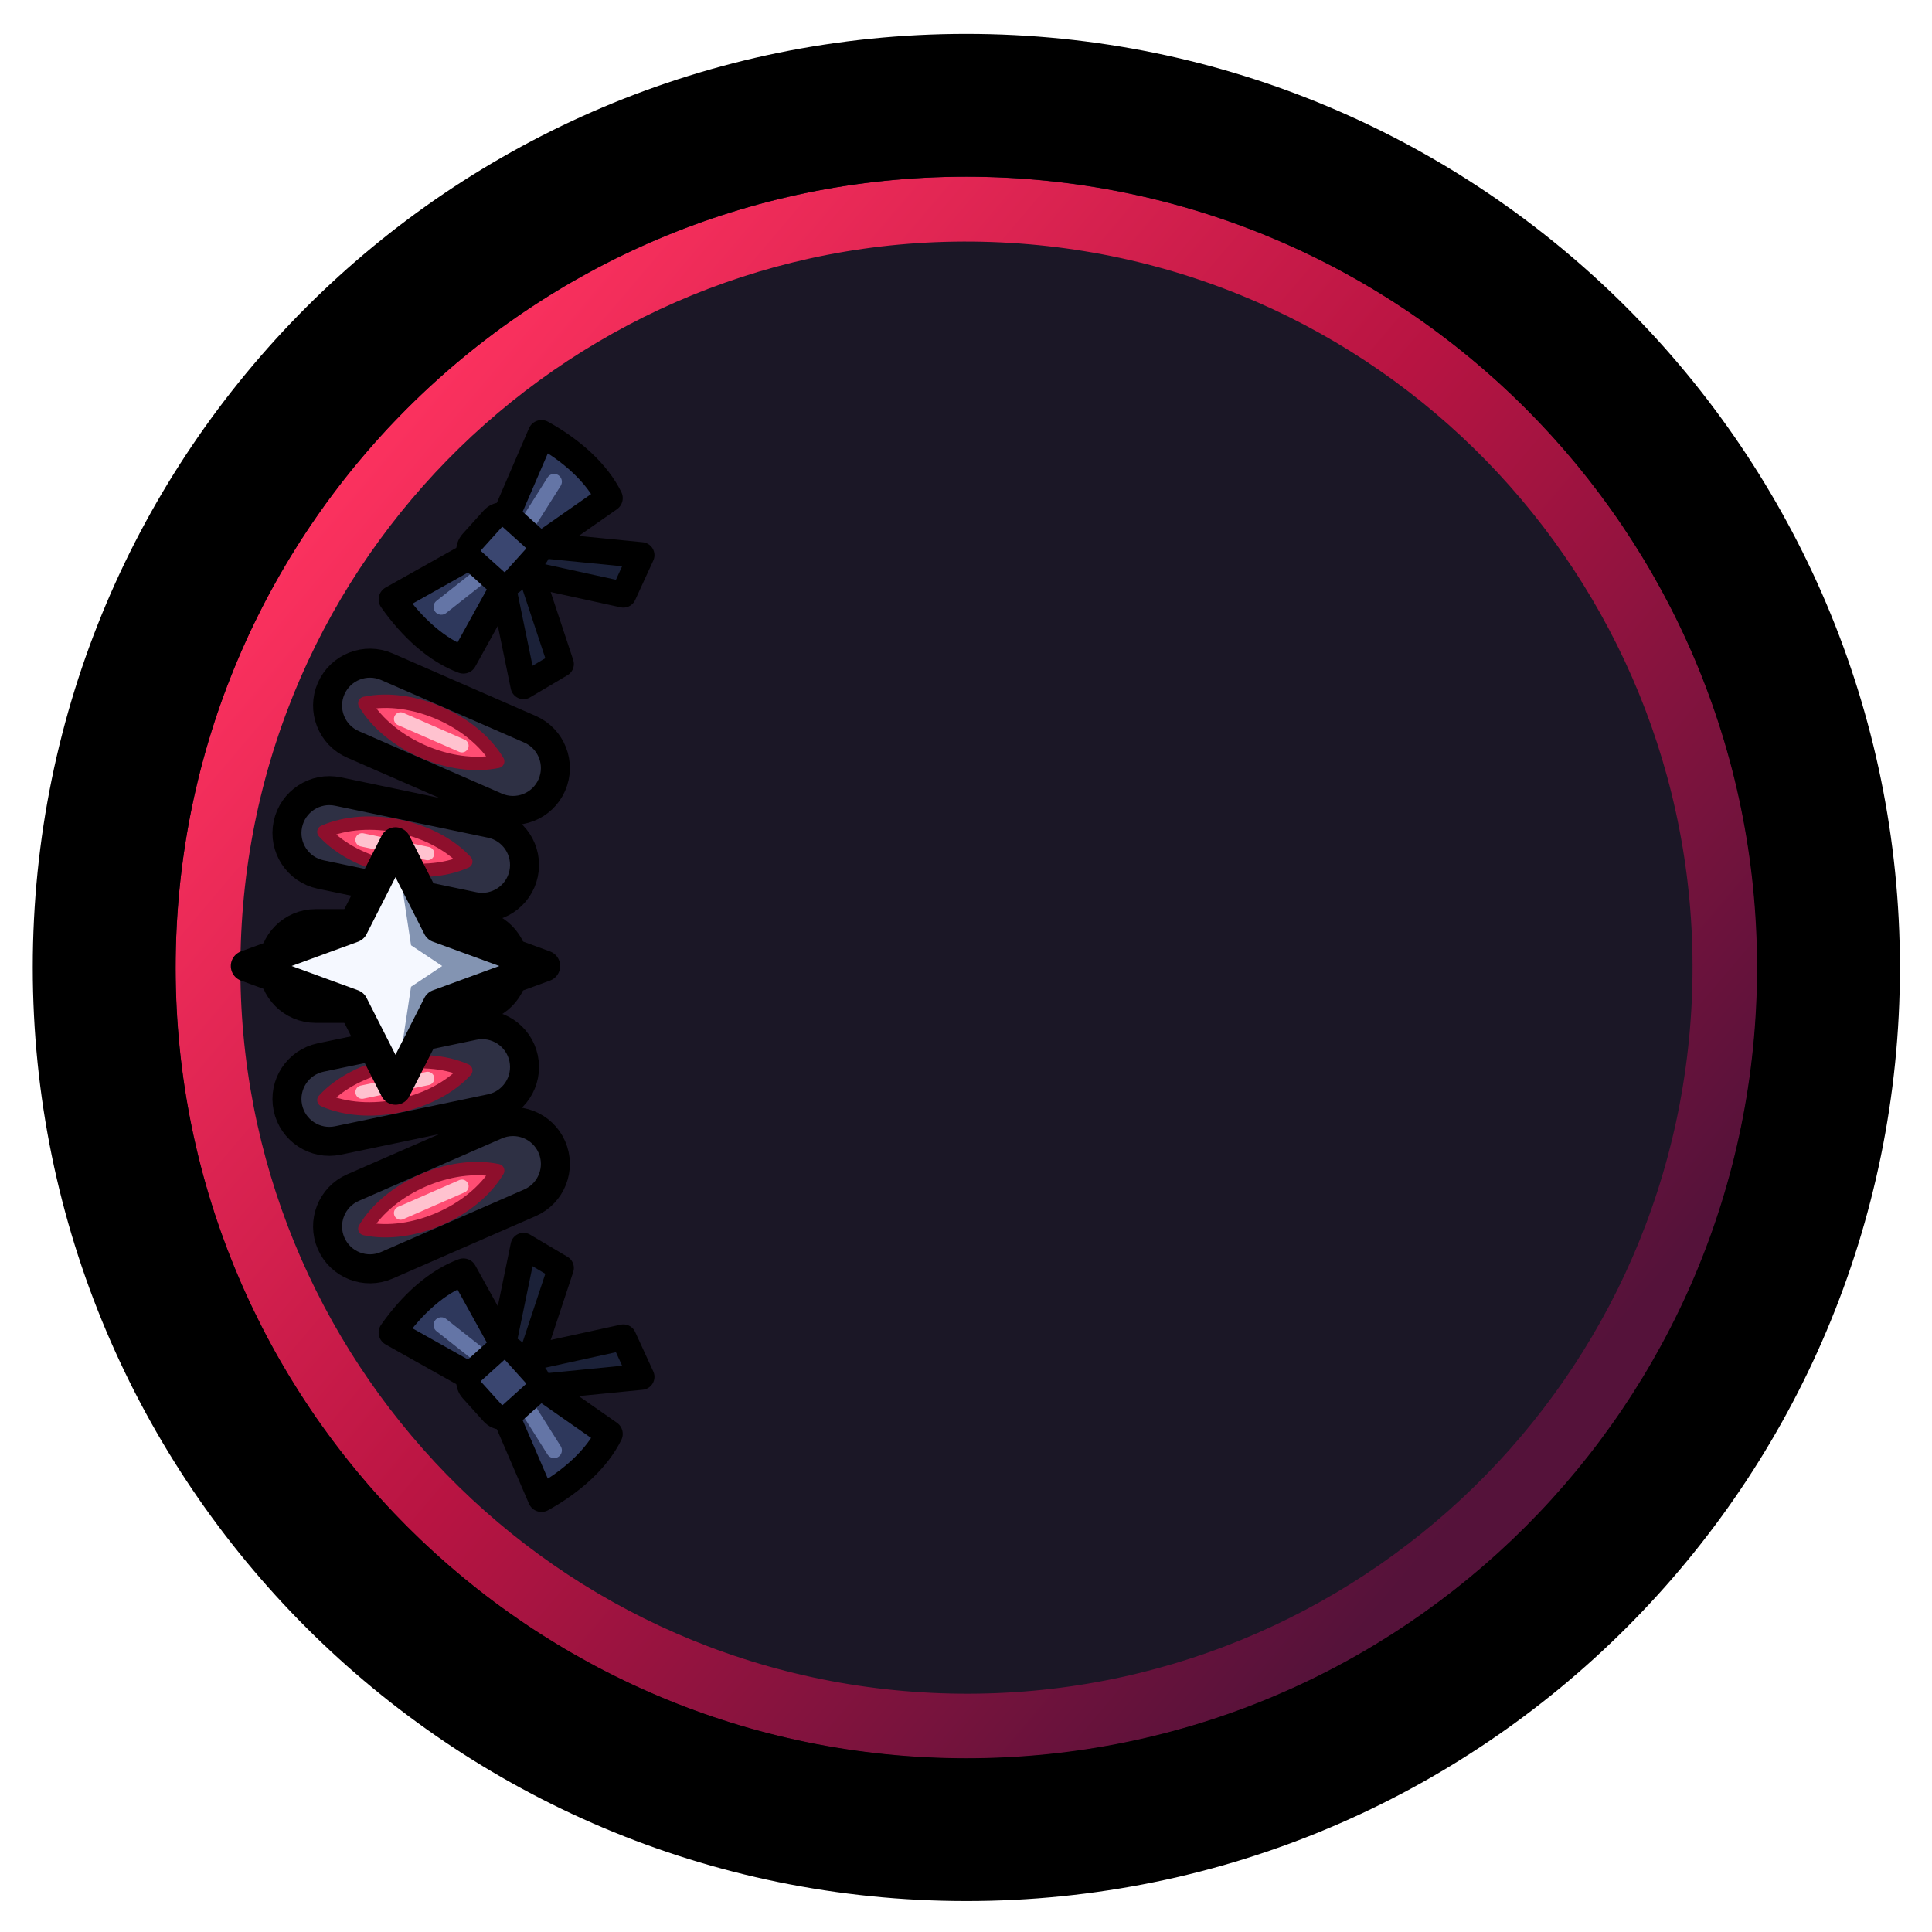
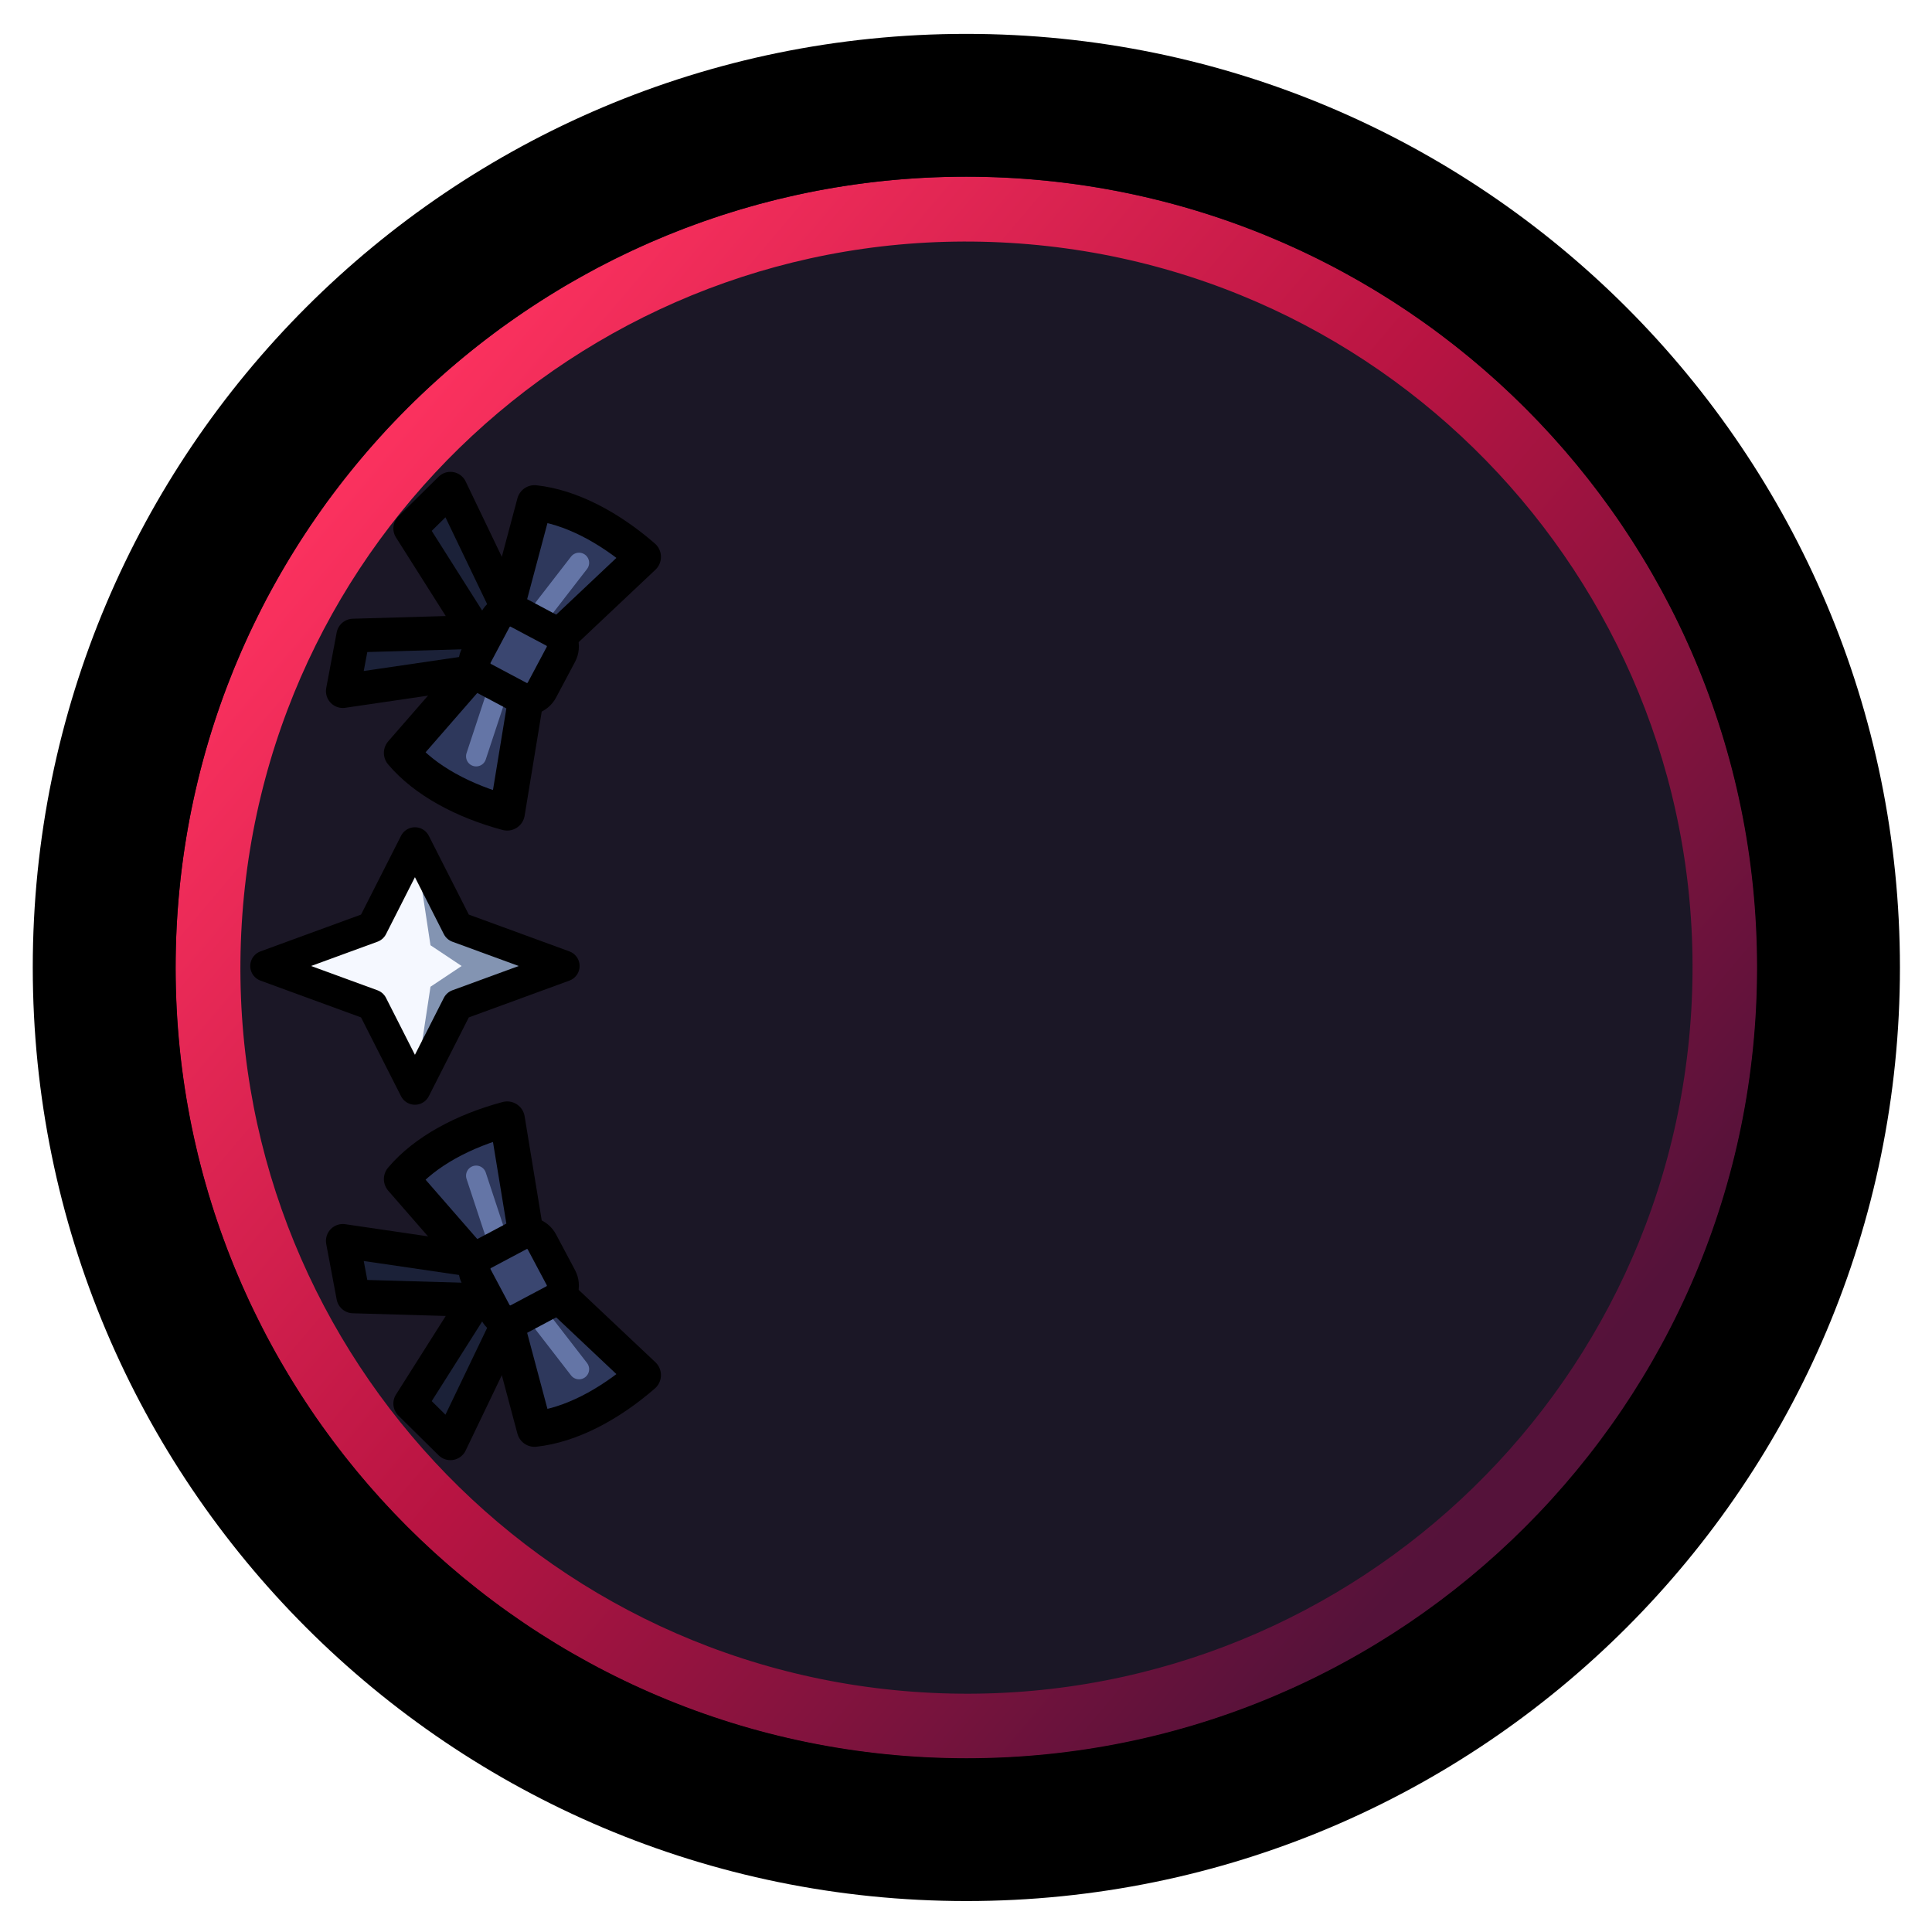
<svg xmlns="http://www.w3.org/2000/svg" width="149" height="149" viewBox="0 0 149 149" fill="none">
  <defs>
    <linearGradient id="packAccentEcl" x1="28" y1="30" x2="120" y2="108" gradientUnits="userSpaceOnUse">
      <stop offset="0" stop-color="#FF3360" />
      <stop offset="0.5" stop-color="#B81442" />
      <stop offset="1" stop-color="#55123A" />
    </linearGradient>
  </defs>
  <path d="M74.913 140.744C111.639 140.744 141.415 110.971 141.417 74.244C141.42 37.517 111.649 7.744 74.922 7.744C38.195 7.744 8.42 37.517 8.417 74.244C8.415 110.971 38.186 140.744 74.913 140.744Z" fill="#1B1726" />
  <path d="M132.925 78.158C134.873 45.911 110.311 18.188 78.064 16.237C45.817 14.286 18.096 38.846 16.148 71.094C14.199 103.341 38.761 131.064 71.008 133.015C103.255 134.965 130.976 110.405 132.925 78.158Z" stroke="url(#packAccentEcl)" stroke-width="5" />
-   <g transform="translate(33.26 92.52) rotate(156.4) scale(0.86)">
-     <path d="M-8 -3.8 H6 A3.8 3.8 0 0 1 6 3.8 H-8 A3.8 3.8 0 0 1 -8 -3.8 Z" fill="#2E3044" stroke="black" stroke-width="2.6" stroke-linejoin="round" />
-     <path d="M-6.5 0 C-3 -2.5, 3 -2.5, 6.5 0 C3 2.5, -3 2.5, -6.5 0 Z" fill="#FF4D73" stroke="#8E0F2C" stroke-width="1.2" stroke-linejoin="round" />
-     <path d="M-3 0 L3 0" stroke="#FFC2CF" stroke-width="1.2" stroke-linecap="round" />
-   </g>
-   <g transform="translate(30.45 83.70) rotate(168.2) scale(0.86)">
-     <path d="M-8 -3.8 H6 A3.8 3.8 0 0 1 6 3.8 H-8 A3.8 3.8 0 0 1 -8 -3.8 Z" fill="#2E3044" stroke="black" stroke-width="2.6" stroke-linejoin="round" />
-     <path d="M-6.5 0 C-3 -2.5, 3 -2.5, 6.5 0 C3 2.5, -3 2.5, -6.5 0 Z" fill="#FF4D73" stroke="#8E0F2C" stroke-width="1.2" stroke-linejoin="round" />
-     <path d="M-3 0 L3 0" stroke="#FFC2CF" stroke-width="1.2" stroke-linecap="round" />
-   </g>
-   <g transform="translate(29.50 74.50) rotate(180) scale(0.86)">
-     <path d="M-8 -3.8 H6 A3.8 3.8 0 0 1 6 3.8 H-8 A3.8 3.8 0 0 1 -8 -3.8 Z" fill="#2E3044" stroke="black" stroke-width="2.6" stroke-linejoin="round" />
-     <path d="M-6.5 0 C-3 -2.5, 3 -2.5, 6.5 0 C3 2.5, -3 2.5, -6.5 0 Z" fill="#FF4D73" stroke="#8E0F2C" stroke-width="1.2" stroke-linejoin="round" />
-     <path d="M-3 0 L3 0" stroke="#FFC2CF" stroke-width="1.2" stroke-linecap="round" />
-   </g>
-   <g transform="translate(30.45 65.30) rotate(191.8) scale(0.86)">
-     <path d="M-8 -3.8 H6 A3.8 3.8 0 0 1 6 3.8 H-8 A3.8 3.8 0 0 1 -8 -3.8 Z" fill="#2E3044" stroke="black" stroke-width="2.6" stroke-linejoin="round" />
-     <path d="M-6.5 0 C-3 -2.5, 3 -2.5, 6.5 0 C3 2.5, -3 2.5, -6.5 0 Z" fill="#FF4D73" stroke="#8E0F2C" stroke-width="1.2" stroke-linejoin="round" />
-     <path d="M-3 0 L3 0" stroke="#FFC2CF" stroke-width="1.2" stroke-linecap="round" />
-   </g>
-   <g transform="translate(33.26 56.48) rotate(203.6) scale(0.86)">
-     <path d="M-8 -3.8 H6 A3.8 3.8 0 0 1 6 3.8 H-8 A3.8 3.8 0 0 1 -8 -3.8 Z" fill="#2E3044" stroke="black" stroke-width="2.6" stroke-linejoin="round" />
-     <path d="M-6.5 0 C-3 -2.5, 3 -2.5, 6.5 0 C3 2.5, -3 2.5, -6.5 0 Z" fill="#FF4D73" stroke="#8E0F2C" stroke-width="1.2" stroke-linejoin="round" />
-     <path d="M-3 0 L3 0" stroke="#FFC2CF" stroke-width="1.2" stroke-linecap="round" />
-   </g>
-   <g transform="translate(38.83 106.62) rotate(228.0)">
+   <g transform="translate(40.0 98.5) rotate(62.0) scale(1.30)">
    <path d="M -1.5 1 L -6.8 8.2 L -3.6 9.2 L 0.5 2 Z" fill="#1B2138" stroke="black" stroke-width="2" stroke-linejoin="round" />
    <path d="M 1.5 1 L 6.8 8.2 L 3.6 9.2 L -0.5 2 Z" fill="#1B2138" stroke="black" stroke-width="2" stroke-linejoin="round" />
    <path d="M -1.5 -1.4 L -8.6 -3.8 C -9.2 -1.2, -9.2 1.4, -8.4 3.4 L -1.5 1.8 Z" fill="#2E385C" stroke="black" stroke-width="2.1" stroke-linejoin="round" />
    <path d="M 1.5 -1.4 L 8.6 -3.8 C 9.2 -1.2, 9.2 1.4, 8.4 3.4 L 1.5 1.8 Z" fill="#2E385C" stroke="black" stroke-width="2.1" stroke-linejoin="round" />
    <path d="M -3 0 L -6.5 -0.6 M 3 0 L 6.5 -0.6" stroke="#6475A6" stroke-width="1.2" stroke-linecap="round" />
    <rect x="-2.2" y="-2.2" width="4.4" height="4.4" rx="1" fill="#3A4670" stroke="black" stroke-width="1.9" />
  </g>
-   <g transform="translate(38.83 42.38) rotate(312.0)">
+   <g transform="translate(40.0 50.5) rotate(118.0) scale(1.30)">
    <path d="M -1.5 1 L -6.8 8.2 L -3.6 9.2 L 0.5 2 Z" fill="#1B2138" stroke="black" stroke-width="2" stroke-linejoin="round" />
    <path d="M 1.5 1 L 6.8 8.2 L 3.6 9.2 L -0.5 2 Z" fill="#1B2138" stroke="black" stroke-width="2" stroke-linejoin="round" />
    <path d="M -1.5 -1.4 L -8.6 -3.8 C -9.2 -1.2, -9.2 1.4, -8.4 3.4 L -1.5 1.8 Z" fill="#2E385C" stroke="black" stroke-width="2.1" stroke-linejoin="round" />
    <path d="M 1.5 -1.4 L 8.6 -3.8 C 9.2 -1.2, 9.2 1.4, 8.4 3.4 L 1.5 1.8 Z" fill="#2E385C" stroke="black" stroke-width="2.1" stroke-linejoin="round" />
    <path d="M -3 0 L -6.5 -0.6 M 3 0 L 6.5 -0.6" stroke="#6475A6" stroke-width="1.2" stroke-linecap="round" />
    <rect x="-2.2" y="-2.2" width="4.4" height="4.4" rx="1" fill="#3A4670" stroke="black" stroke-width="1.9" />
  </g>
-   <g transform="translate(30.5 74.5)">
+   <g transform="translate(32.0 74.5)">
    <path d="M -11.5 0 L -3.3 -3.0 L 0 -9.5 L 3.3 -3.0 L 11.5 0 L 3.3 3.0 L 0 9.5 L -3.3 3.0 Z" fill="#F5F8FF" />
    <path d="M 0 -9.5 L 3.3 -3.0 L 11.5 0 L 3.3 3.0 L 0 9.5 L 1.2 1.6 L 3.6 0 L 1.2 -1.6 Z" fill="#8394B2" />
    <path d="M -11.5 0 L -3.3 -3.0 L 0 -9.5 L 3.3 -3.0 L 11.5 0 L 3.3 3.0 L 0 9.5 L -3.3 3.0 Z" stroke="black" stroke-width="2.4" stroke-linejoin="round" />
  </g>
  <path fill-rule="evenodd" clip-rule="evenodd" d="M13.547 74.608C13.547 108.294 40.852 135.598 74.527 135.601C108.202 135.604 135.508 108.305 135.508 74.618C135.508 40.932 108.202 13.629 74.527 13.626C40.852 13.623 13.547 40.922 13.547 74.608ZM74.527 146.613C34.759 146.61 2.527 114.368 2.527 74.607C2.527 34.847 34.759 2.61 74.527 2.613C114.296 2.617 146.527 34.859 146.527 74.619C146.527 114.38 114.296 146.617 74.527 146.613Z" fill="black" />
</svg>
